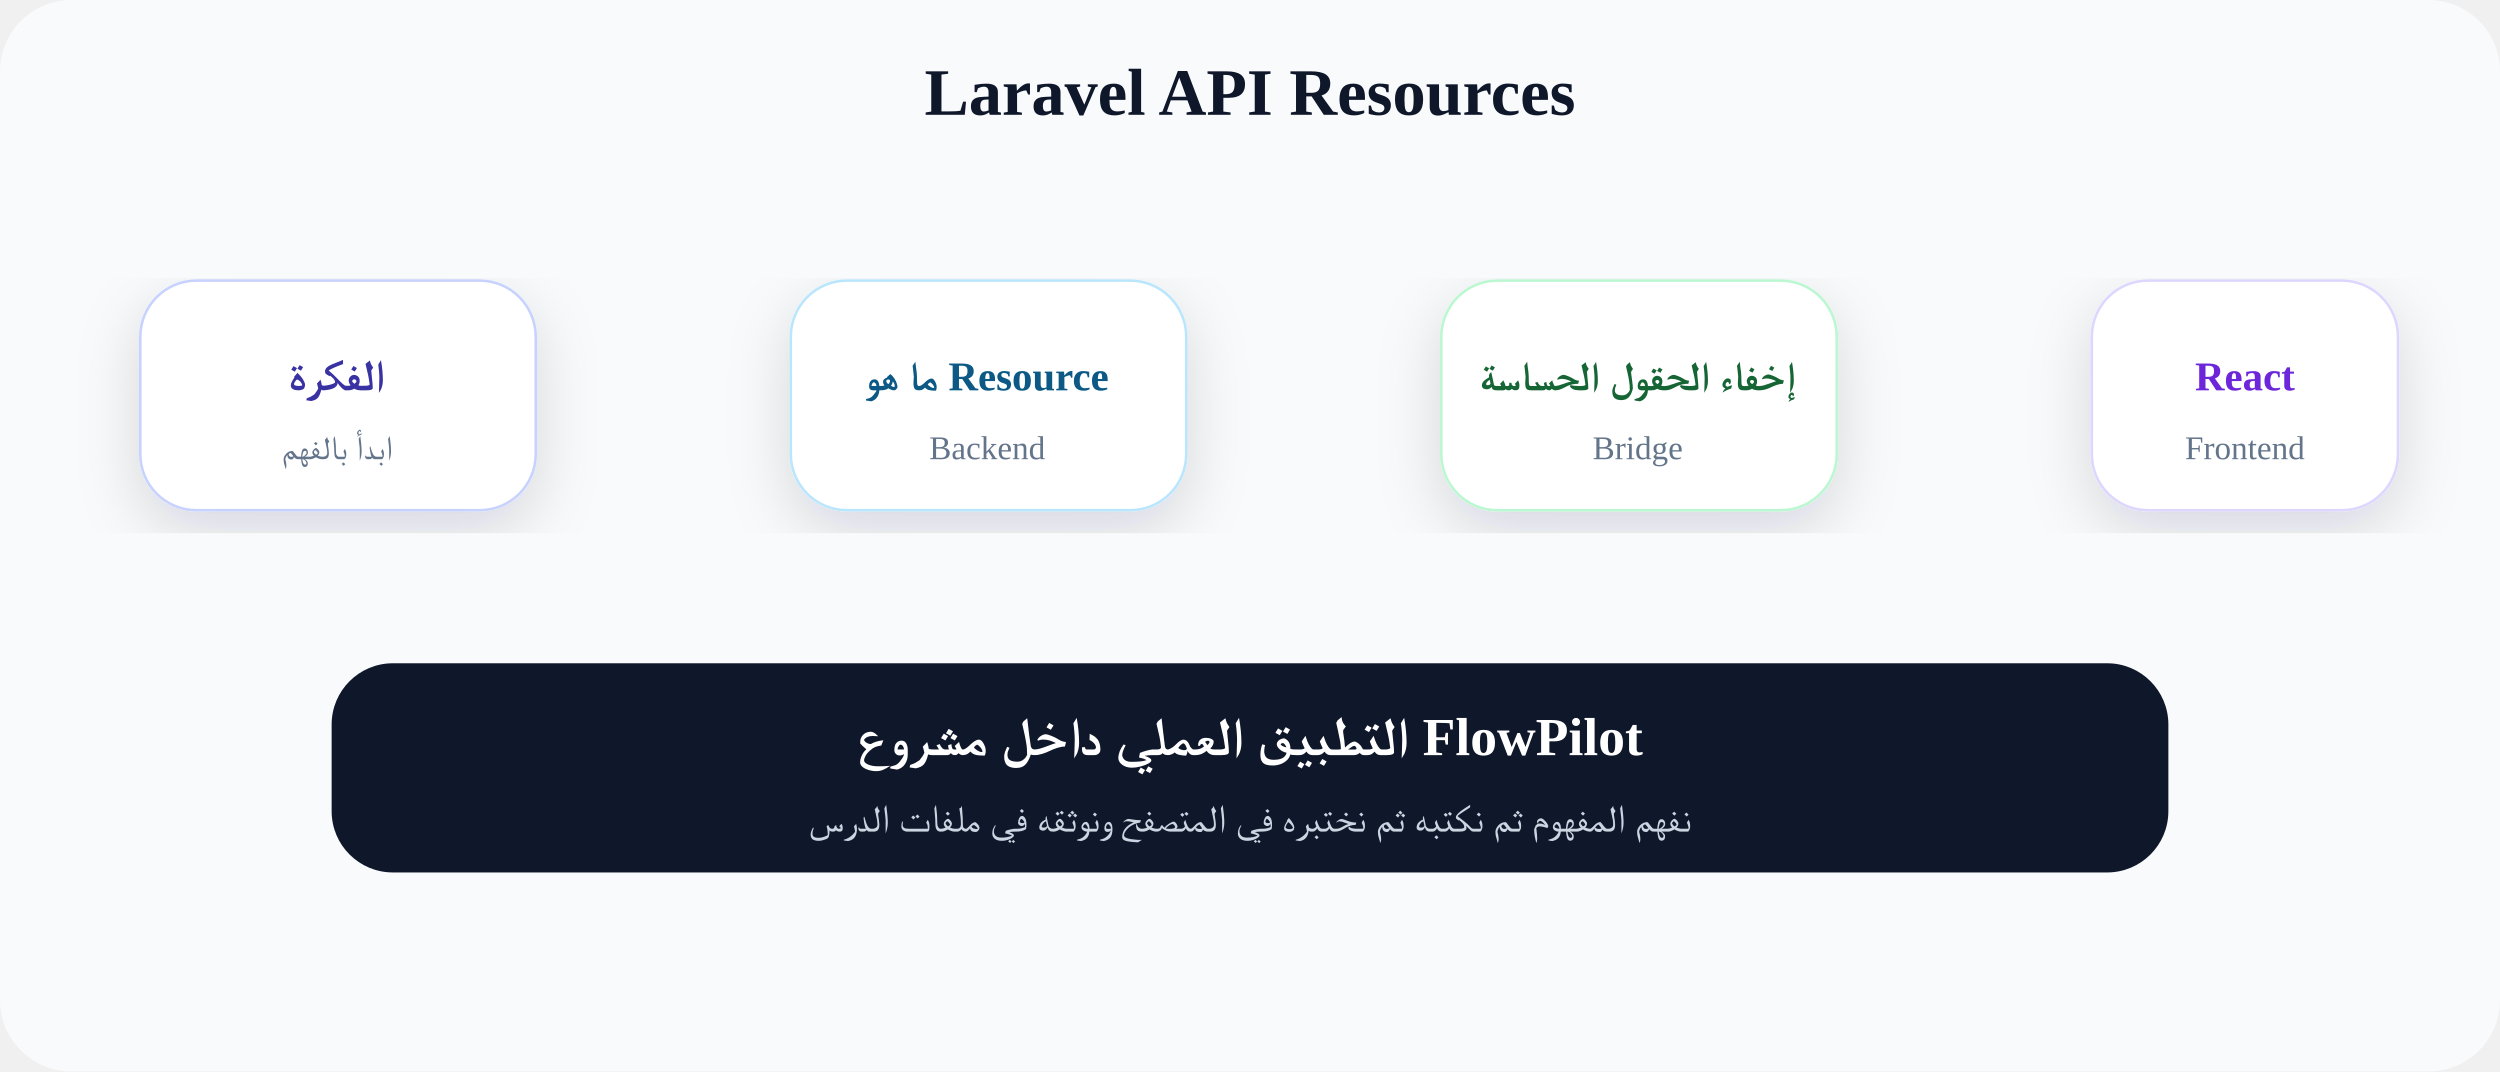
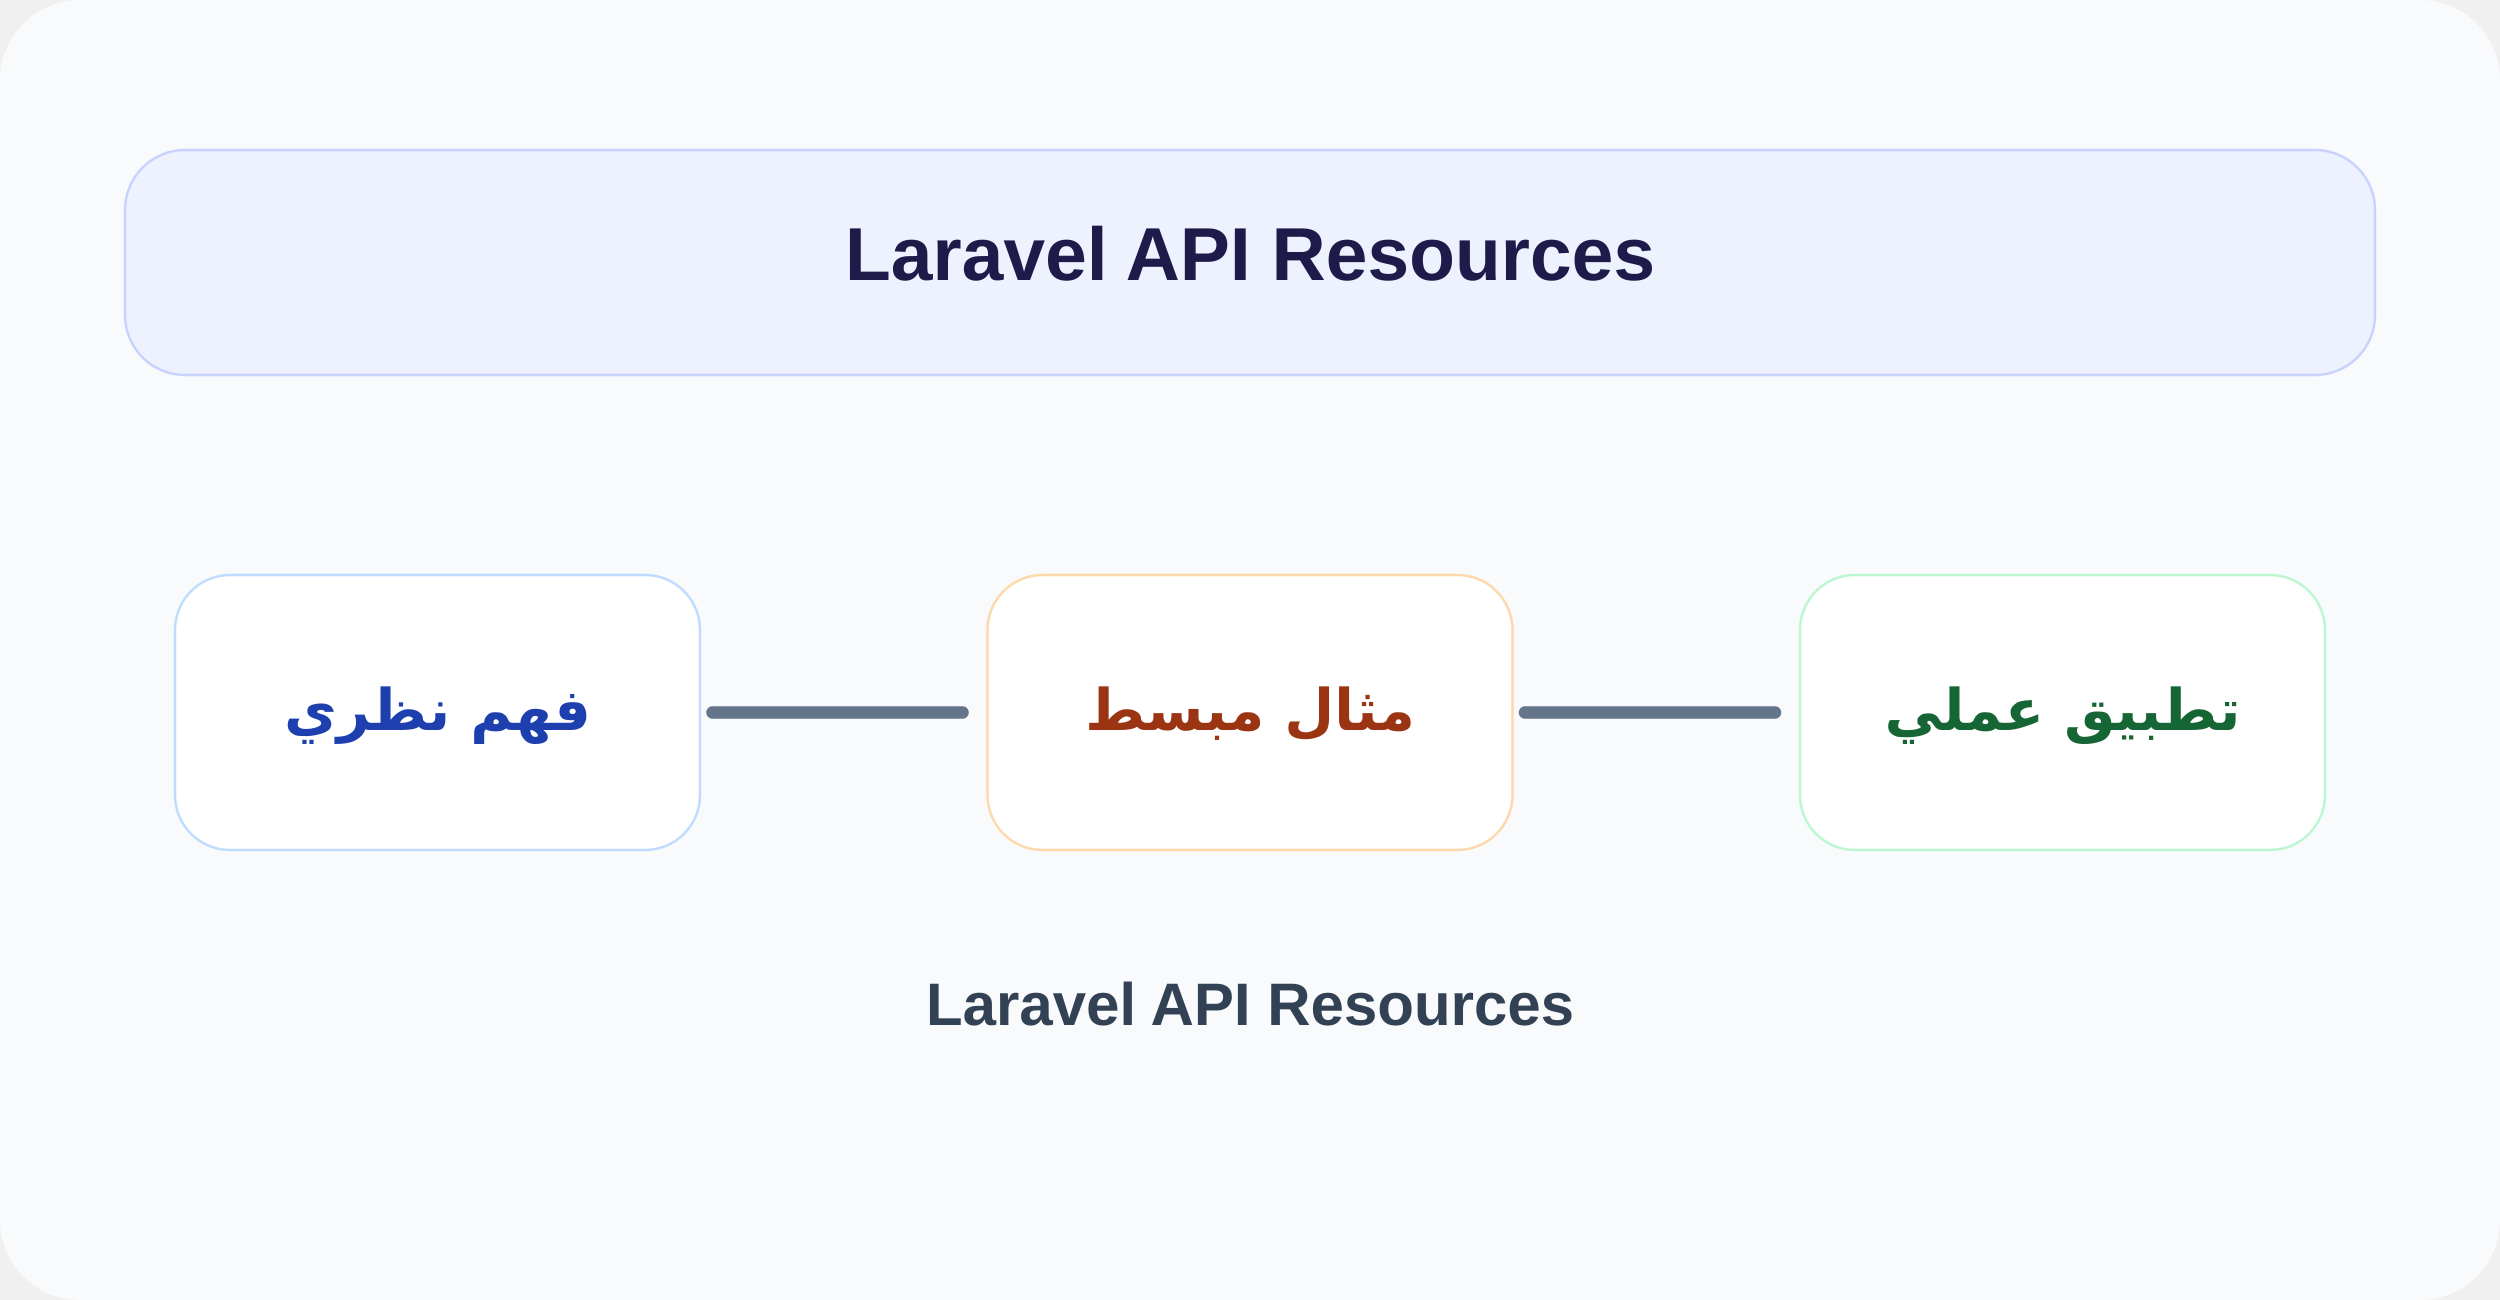
- <svg xmlns="http://www.w3.org/2000/svg" width="980" height="420" viewBox="0 0 980 420" role="img" aria-label="مخطط Laravel API Resources">
-   <defs>
-     <linearGradient id="g" x1="0" x2="1">
-       <stop offset="0" stop-color="#4f46e5" />
-       <stop offset="1" stop-color="#06b6d4" />
-     </linearGradient>
-     <filter id="s">
-       <feDropShadow dx="0" dy="8" stdDeviation="12" flood-color="#0f172a" flood-opacity=".14" />
-     </filter>
-   </defs>
-   <rect width="980" height="420" rx="28" fill="#f8fafc" />
-   <text x="490" y="45" text-anchor="middle" font-size="26" font-weight="800" fill="#0f172a">Laravel API Resources</text>
-   <g filter="url(#s)">
-     <rect x="55" y="110" width="155" height="90" rx="22" fill="white" stroke="#c7d2fe" />
-     <text x="132" y="153" text-anchor="middle" font-size="17" font-weight="800" fill="#3730a3">الفكرة</text>
-     <text x="132" y="180" text-anchor="middle" font-size="13" fill="#64748b">ابدأ بالفهم</text>
-     <path d="M220 155 H300" stroke="url(#g)" stroke-width="5" marker-end="url(#arrow)" />
-     <rect x="310" y="110" width="155" height="90" rx="22" fill="white" stroke="#bae6fd" />
-     <text x="387" y="153" text-anchor="middle" font-size="16" font-weight="800" fill="#075985">ما هو Resource</text>
-     <text x="387" y="180" text-anchor="middle" font-size="13" fill="#64748b">Backend</text>
-     <path d="M475 155 H555" stroke="url(#g)" stroke-width="5" />
-     <rect x="565" y="110" width="155" height="90" rx="22" fill="white" stroke="#bbf7d0" />
-     <text x="642" y="153" text-anchor="middle" font-size="16" font-weight="800" fill="#166534">إخفاء الحقول الحساسة</text>
-     <text x="642" y="180" text-anchor="middle" font-size="13" fill="#64748b">Bridge</text>
-     <path d="M730 155 H810" stroke="url(#g)" stroke-width="5" />
-     <rect x="820" y="110" width="120" height="90" rx="22" fill="white" stroke="#ddd6fe" />
-     <text x="880" y="153" text-anchor="middle" font-size="16" font-weight="800" fill="#6d28d9">React</text>
-     <text x="880" y="180" text-anchor="middle" font-size="13" fill="#64748b">Frontend</text>
+ <svg xmlns="http://www.w3.org/2000/svg" width="1000" height="520" viewBox="0 0 1000 520">
+   <rect width="1000" height="520" rx="32" fill="#f8fafc" />
+   <rect x="50" y="60" width="900" height="90" rx="24" fill="#eef2ff" stroke="#c7d2fe" />
+   <text x="500" y="112" text-anchor="middle" font-size="30" font-weight="900" fill="#1e1b4b" font-family="Arial">Laravel API Resources</text>
+   <g font-family="Arial" font-size="23" font-weight="800">
+     <rect x="70" y="230" width="210" height="110" rx="22" fill="#fff" stroke="#bfdbfe" />
+     <text x="175" y="292" text-anchor="middle" fill="#1e40af">فهم نظري</text>
+     <rect x="395" y="230" width="210" height="110" rx="22" fill="#fff" stroke="#fed7aa" />
+     <text x="500" y="292" text-anchor="middle" fill="#9a3412">مثال مبسط</text>
+     <rect x="720" y="230" width="210" height="110" rx="22" fill="#fff" stroke="#bbf7d0" />
+     <text x="825" y="292" text-anchor="middle" fill="#166534">تطبيق عملي</text>
  </g>
-   <rect x="130" y="260" width="720" height="82" rx="24" fill="#0f172a" />
-   <text x="490" y="296" text-anchor="middle" font-size="21" font-weight="900" fill="white">التطبيق العملي داخل مشروع FlowPilot</text>
-   <text x="490" y="326" text-anchor="middle" font-size="15" fill="#cbd5e1">نفهم المفهوم ثم نكتبه ثم نختبره في المتصفح ونوثقه في ملفات الدرس</text>
+   <path d="M285 285 H385" stroke="#64748b" stroke-width="5" stroke-linecap="round" />
+   <path d="M610 285 H710" stroke="#64748b" stroke-width="5" stroke-linecap="round" />
+   <text x="500" y="410" text-anchor="middle" font-size="24" font-weight="800" fill="#334155" font-family="Arial">Laravel API Resources</text>
</svg>
